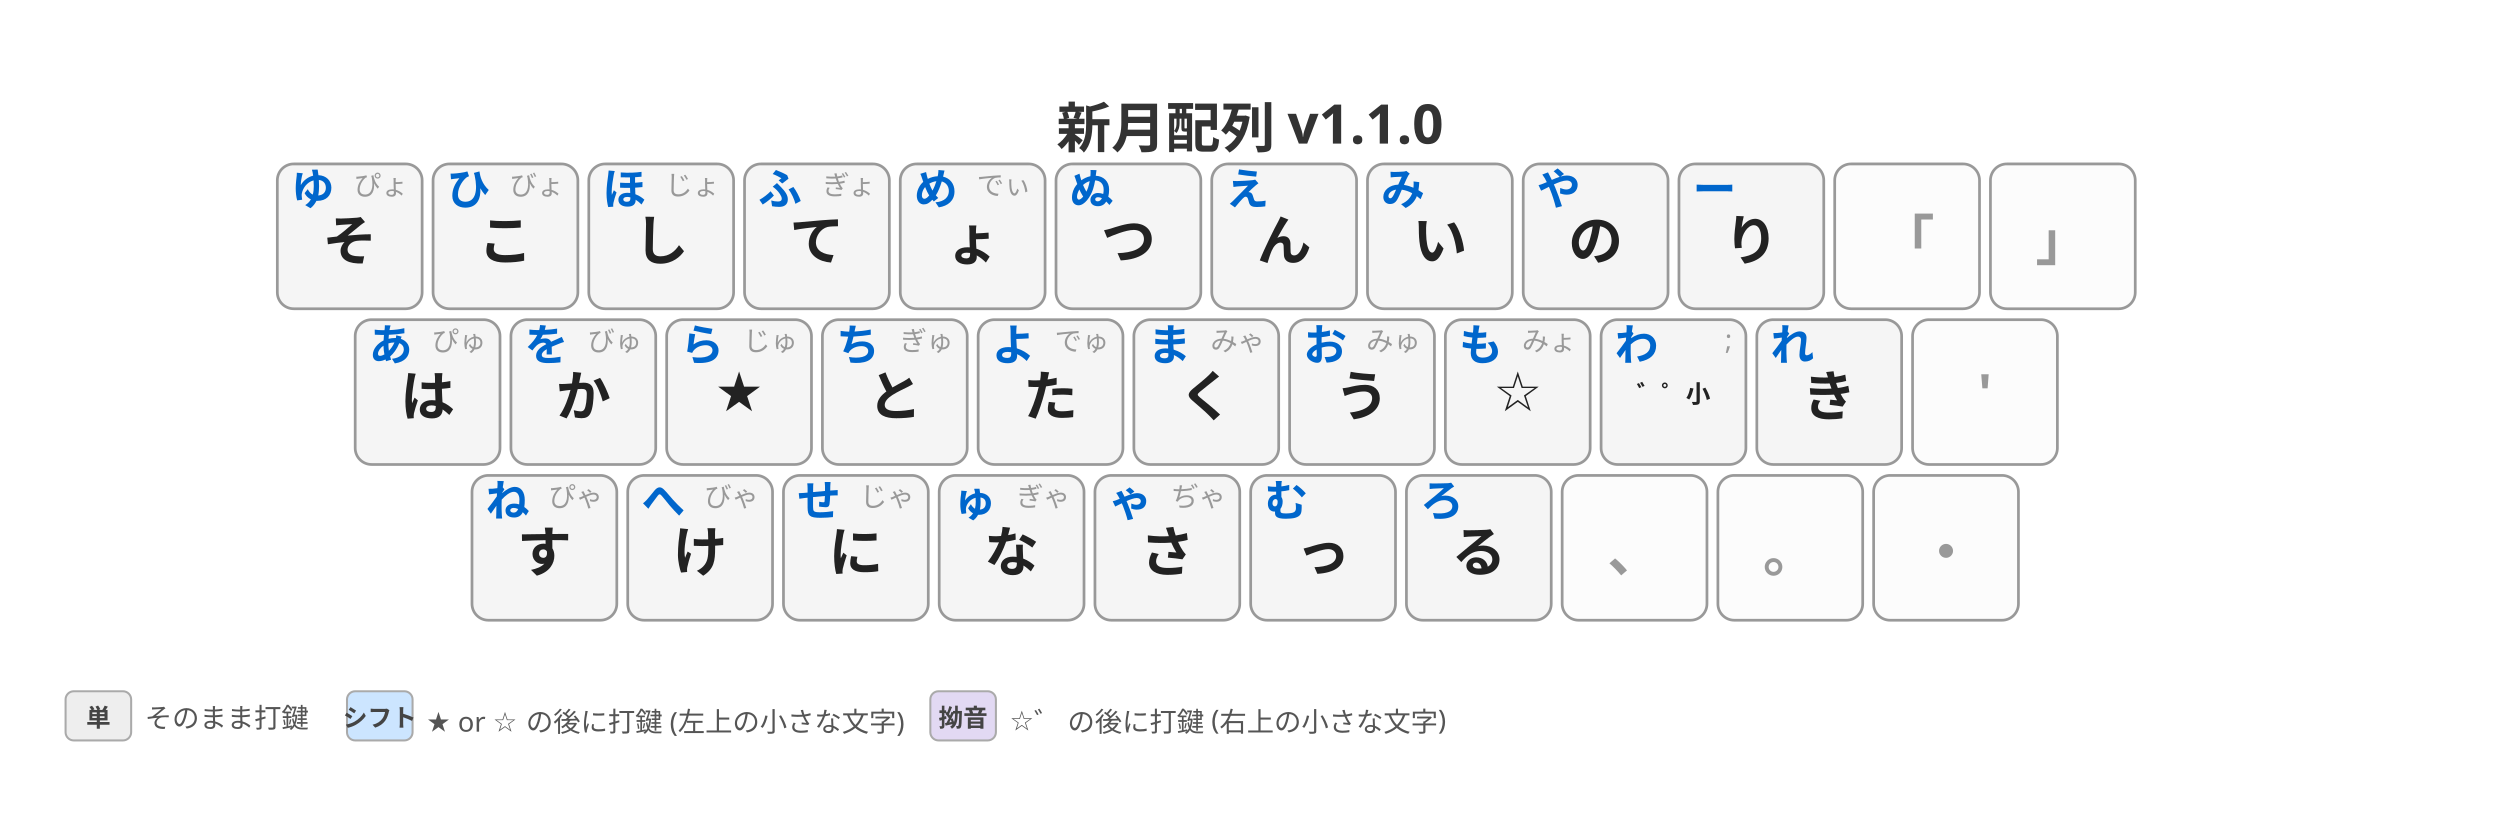
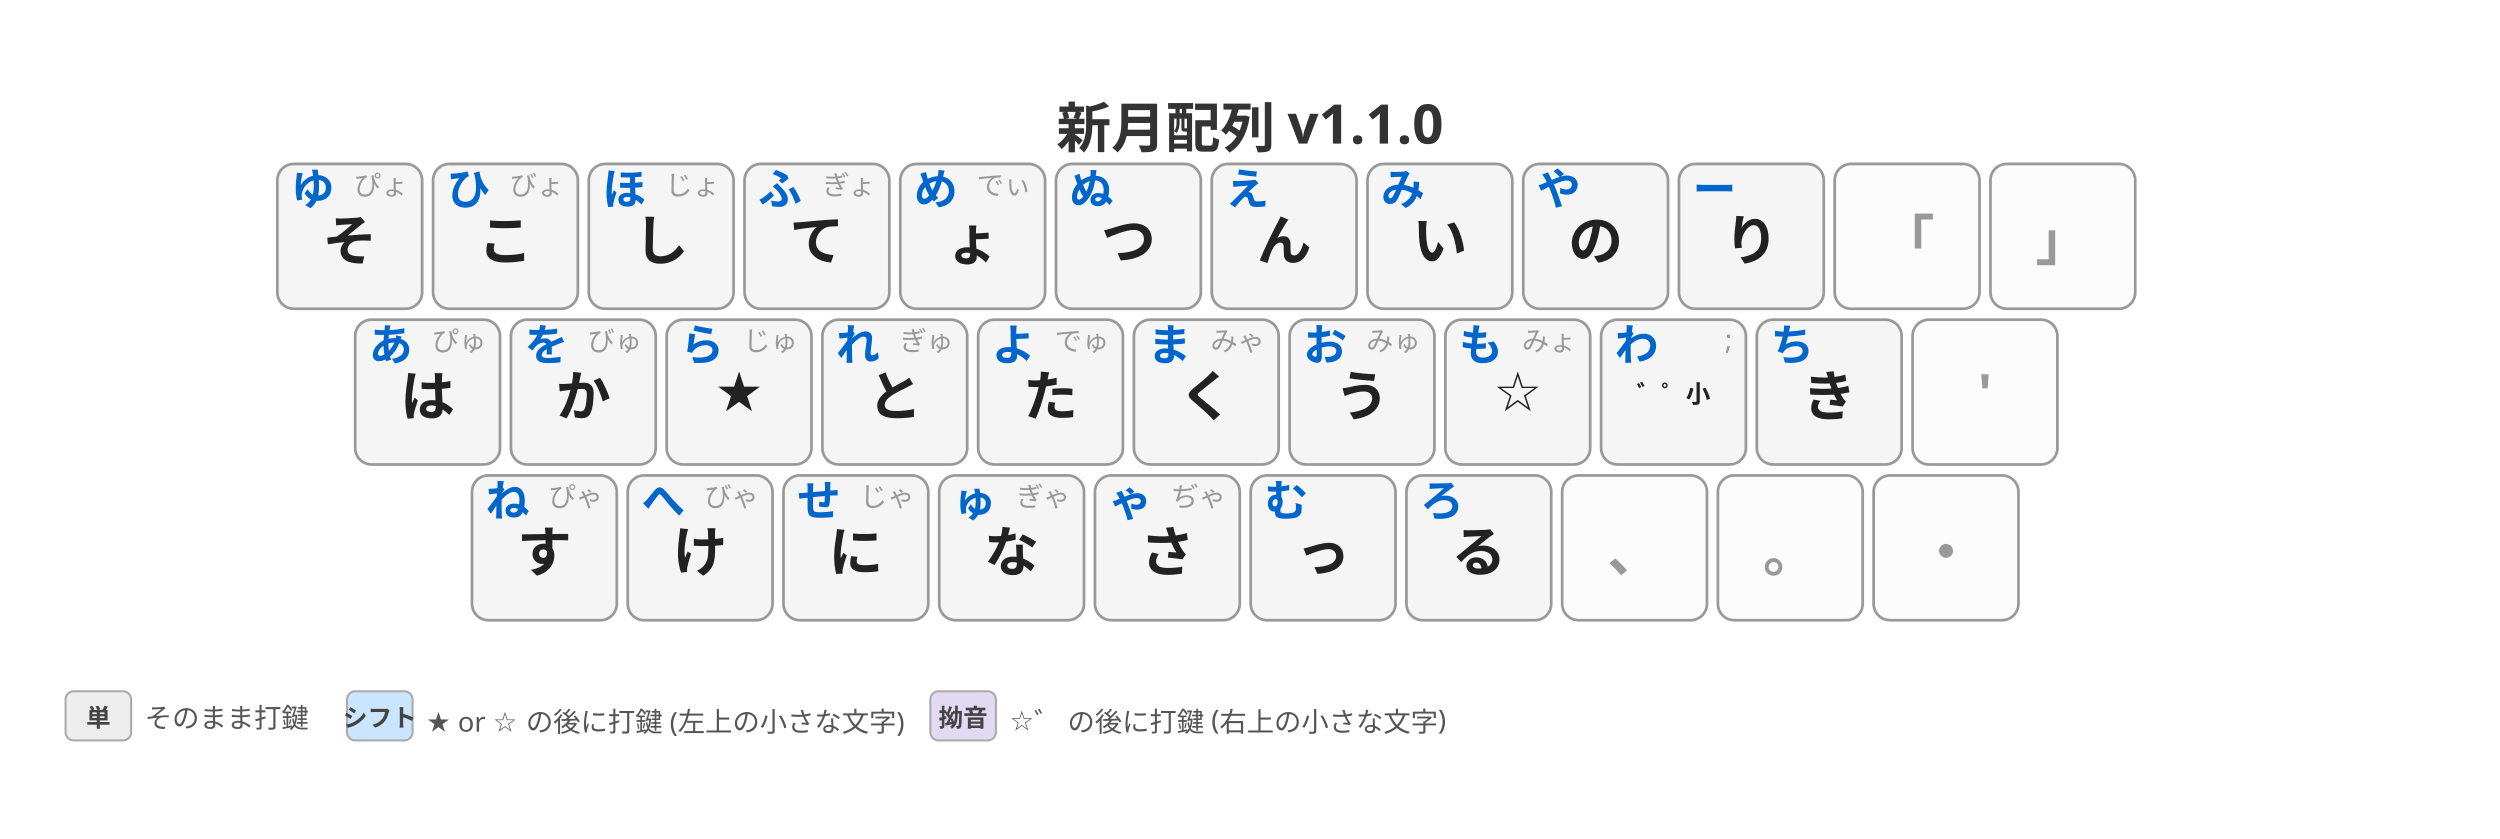
<svg xmlns="http://www.w3.org/2000/svg" width="915" height="307" style="background:#ffffff; font-family:sans-serif;">
  <text x="457.5" y="54" text-anchor="middle" font-family="sans-serif" font-size="20" font-weight="bold" fill="#333333">新月配列 v1.1.0</text>
  <rect x="101.5" y="60" width="53" height="53" rx="6" ry="6" fill="#f5f5f5" stroke="#999999" stroke-width="1" />
  <text x="128.0" y="86.5" text-anchor="middle" dominant-baseline="central" font-family="sans-serif" font-size="20" font-weight="bold" fill="#222222">そ</text>
  <text x="106.5" y="68" text-anchor="start" dominant-baseline="central" font-family="sans-serif" font-size="16" font-weight="bold" fill="#0066cc">ゆ</text>
  <text x="149.5" y="67" text-anchor="end" dominant-baseline="central" font-family="sans-serif" font-size="10" fill="#999999">ぴょ</text>
  <rect x="158.5" y="60" width="53" height="53" rx="6" ry="6" fill="#f5f5f5" stroke="#999999" stroke-width="1" />
  <text x="185.0" y="86.5" text-anchor="middle" dominant-baseline="central" font-family="sans-serif" font-size="20" font-weight="bold" fill="#222222">こ</text>
  <text x="163.5" y="68" text-anchor="start" dominant-baseline="central" font-family="sans-serif" font-size="16" font-weight="bold" fill="#0066cc">ひ</text>
  <text x="206.5" y="67" text-anchor="end" dominant-baseline="central" font-family="sans-serif" font-size="10" fill="#999999">びょ</text>
  <rect x="215.5" y="60" width="53" height="53" rx="6" ry="6" fill="#f5f5f5" stroke="#999999" stroke-width="1" />
  <text x="242.0" y="86.5" text-anchor="middle" dominant-baseline="central" font-family="sans-serif" font-size="20" font-weight="bold" fill="#222222">し</text>
  <text x="220.5" y="68" text-anchor="start" dominant-baseline="central" font-family="sans-serif" font-size="16" font-weight="bold" fill="#0066cc">ほ</text>
  <text x="263.5" y="67" text-anchor="end" dominant-baseline="central" font-family="sans-serif" font-size="10" fill="#999999">じょ</text>
  <rect x="272.5" y="60" width="53" height="53" rx="6" ry="6" fill="#f5f5f5" stroke="#999999" stroke-width="1" />
  <text x="299.0" y="86.5" text-anchor="middle" dominant-baseline="central" font-family="sans-serif" font-size="20" font-weight="bold" fill="#222222">て</text>
  <text x="277.5" y="68" text-anchor="start" dominant-baseline="central" font-family="sans-serif" font-size="16" font-weight="bold" fill="#0066cc">ふ</text>
  <text x="320.5" y="67" text-anchor="end" dominant-baseline="central" font-family="sans-serif" font-size="10" fill="#999999">ぎょ</text>
  <rect x="329.5" y="60" width="53" height="53" rx="6" ry="6" fill="#f5f5f5" stroke="#999999" stroke-width="1" />
  <text x="356.0" y="86.5" text-anchor="middle" dominant-baseline="central" font-family="sans-serif" font-size="20" font-weight="bold" fill="#222222">ょ</text>
  <text x="334.5" y="68" text-anchor="start" dominant-baseline="central" font-family="sans-serif" font-size="16" font-weight="bold" fill="#0066cc">め</text>
  <text x="377.5" y="67" text-anchor="end" dominant-baseline="central" font-family="sans-serif" font-size="10" fill="#999999">でぃ</text>
  <rect x="386.5" y="60" width="53" height="53" rx="6" ry="6" fill="#f5f5f5" stroke="#999999" stroke-width="1" />
  <text x="413.0" y="86.5" text-anchor="middle" dominant-baseline="central" font-family="sans-serif" font-size="20" font-weight="bold" fill="#222222">つ</text>
  <text x="391.5" y="68" text-anchor="start" dominant-baseline="central" font-family="sans-serif" font-size="16" font-weight="bold" fill="#0066cc">ぬ</text>
  <rect x="443.5" y="60" width="53" height="53" rx="6" ry="6" fill="#f5f5f5" stroke="#999999" stroke-width="1" />
  <text x="470.0" y="86.5" text-anchor="middle" dominant-baseline="central" font-family="sans-serif" font-size="20" font-weight="bold" fill="#222222">ん</text>
  <text x="448.5" y="68" text-anchor="start" dominant-baseline="central" font-family="sans-serif" font-size="16" font-weight="bold" fill="#0066cc">え</text>
  <rect x="500.5" y="60" width="53" height="53" rx="6" ry="6" fill="#f5f5f5" stroke="#999999" stroke-width="1" />
  <text x="527.0" y="86.5" text-anchor="middle" dominant-baseline="central" font-family="sans-serif" font-size="20" font-weight="bold" fill="#222222">い</text>
  <text x="505.5" y="68" text-anchor="start" dominant-baseline="central" font-family="sans-serif" font-size="16" font-weight="bold" fill="#0066cc">み</text>
  <rect x="557.5" y="60" width="53" height="53" rx="6" ry="6" fill="#f5f5f5" stroke="#999999" stroke-width="1" />
  <text x="584.0" y="86.5" text-anchor="middle" dominant-baseline="central" font-family="sans-serif" font-size="20" font-weight="bold" fill="#222222">の</text>
  <text x="562.5" y="68" text-anchor="start" dominant-baseline="central" font-family="sans-serif" font-size="16" font-weight="bold" fill="#0066cc">や</text>
  <rect x="614.5" y="60" width="53" height="53" rx="6" ry="6" fill="#f5f5f5" stroke="#999999" stroke-width="1" />
  <text x="641.0" y="86.5" text-anchor="middle" dominant-baseline="central" font-family="sans-serif" font-size="20" font-weight="bold" fill="#222222">り</text>
  <text x="619.5" y="68" text-anchor="start" dominant-baseline="central" font-family="sans-serif" font-size="16" font-weight="bold" fill="#0066cc">ー</text>
  <rect x="671.5" y="60" width="53" height="53" rx="6" ry="6" fill="#f5f5f5" fill-opacity="0.35" stroke="#999999" stroke-width="1" />
  <text x="698.0" y="86.5" text-anchor="middle" dominant-baseline="central" font-family="sans-serif" font-size="20" font-weight="bold" fill="#999999">「</text>
  <rect x="728.5" y="60" width="53" height="53" rx="6" ry="6" fill="#f5f5f5" fill-opacity="0.35" stroke="#999999" stroke-width="1" />
  <text x="755.0" y="86.5" text-anchor="middle" dominant-baseline="central" font-family="sans-serif" font-size="20" font-weight="bold" fill="#999999">」</text>
  <rect x="130.0" y="117" width="53" height="53" rx="6" ry="6" fill="#f5f5f5" stroke="#999999" stroke-width="1" />
  <text x="156.5" y="143.5" text-anchor="middle" dominant-baseline="central" font-family="sans-serif" font-size="20" font-weight="bold" fill="#222222">は</text>
  <text x="135.0" y="125" text-anchor="start" dominant-baseline="central" font-family="sans-serif" font-size="16" font-weight="bold" fill="#0066cc">あ</text>
  <text x="178.0" y="124" text-anchor="end" dominant-baseline="central" font-family="sans-serif" font-size="10" fill="#999999">ぴゅ</text>
  <rect x="187.0" y="117" width="53" height="53" rx="6" ry="6" fill="#f5f5f5" stroke="#999999" stroke-width="1" />
  <text x="213.5" y="143.5" text-anchor="middle" dominant-baseline="central" font-family="sans-serif" font-size="20" font-weight="bold" fill="#222222">か</text>
  <text x="192.0" y="125" text-anchor="start" dominant-baseline="central" font-family="sans-serif" font-size="16" font-weight="bold" fill="#0066cc">を</text>
  <text x="235.0" y="124" text-anchor="end" dominant-baseline="central" font-family="sans-serif" font-size="10" fill="#999999">びゅ</text>
  <rect x="244.0" y="117" width="53" height="53" rx="6" ry="6" fill="#f5f5f5" stroke="#999999" stroke-width="1" />
  <text x="270.5" y="143.5" text-anchor="middle" dominant-baseline="central" font-family="sans-serif" font-size="20" font-weight="bold" fill="#222222">★</text>
  <text x="249.0" y="125" text-anchor="start" dominant-baseline="central" font-family="sans-serif" font-size="16" font-weight="bold" fill="#0066cc">ら</text>
  <text x="292.0" y="124" text-anchor="end" dominant-baseline="central" font-family="sans-serif" font-size="10" fill="#999999">じゅ</text>
  <rect x="301.0" y="117" width="53" height="53" rx="6" ry="6" fill="#f5f5f5" stroke="#999999" stroke-width="1" />
  <text x="327.5" y="143.5" text-anchor="middle" dominant-baseline="central" font-family="sans-serif" font-size="20" font-weight="bold" fill="#222222">と</text>
-   <text x="306.0" y="125" text-anchor="start" dominant-baseline="central" font-family="sans-serif" font-size="16" font-weight="bold" fill="#0066cc">ち</text>
+   <text x="306.0" y="125" text-anchor="start" dominant-baseline="central" font-family="sans-serif" font-size="16" font-weight="bold" fill="#0066cc">れ</text>
  <text x="349.0" y="124" text-anchor="end" dominant-baseline="central" font-family="sans-serif" font-size="10" fill="#999999">ぎゅ</text>
  <rect x="358.0" y="117" width="53" height="53" rx="6" ry="6" fill="#f5f5f5" stroke="#999999" stroke-width="1" />
  <text x="384.5" y="143.5" text-anchor="middle" dominant-baseline="central" font-family="sans-serif" font-size="20" font-weight="bold" fill="#222222">た</text>
  <text x="363.0" y="125" text-anchor="start" dominant-baseline="central" font-family="sans-serif" font-size="16" font-weight="bold" fill="#0066cc">よ</text>
  <text x="406.0" y="124" text-anchor="end" dominant-baseline="central" font-family="sans-serif" font-size="10" fill="#999999">でゅ</text>
  <rect x="415.0" y="117" width="53" height="53" rx="6" ry="6" fill="#f5f5f5" stroke="#999999" stroke-width="1" />
  <text x="441.5" y="143.5" text-anchor="middle" dominant-baseline="central" font-family="sans-serif" font-size="20" font-weight="bold" fill="#222222">く</text>
  <text x="420.0" y="125" text-anchor="start" dominant-baseline="central" font-family="sans-serif" font-size="16" font-weight="bold" fill="#0066cc">ま</text>
  <text x="463.0" y="124" text-anchor="end" dominant-baseline="central" font-family="sans-serif" font-size="10" fill="#999999">みゃ</text>
  <rect x="472.0" y="117" width="53" height="53" rx="6" ry="6" fill="#f5f5f5" stroke="#999999" stroke-width="1" />
  <text x="498.5" y="143.5" text-anchor="middle" dominant-baseline="central" font-family="sans-serif" font-size="20" font-weight="bold" fill="#222222">う</text>
  <text x="477.0" y="125" text-anchor="start" dominant-baseline="central" font-family="sans-serif" font-size="16" font-weight="bold" fill="#0066cc">お</text>
  <text x="520.0" y="124" text-anchor="end" dominant-baseline="central" font-family="sans-serif" font-size="10" fill="#999999">みゅ</text>
  <rect x="529.0" y="117" width="53" height="53" rx="6" ry="6" fill="#f5f5f5" stroke="#999999" stroke-width="1" />
  <text x="555.5" y="143.5" text-anchor="middle" dominant-baseline="central" font-family="sans-serif" font-size="20" font-weight="bold" fill="#222222">☆</text>
  <text x="534.0" y="125" text-anchor="start" dominant-baseline="central" font-family="sans-serif" font-size="16" font-weight="bold" fill="#0066cc">も</text>
  <text x="577.0" y="124" text-anchor="end" dominant-baseline="central" font-family="sans-serif" font-size="10" fill="#999999">みょ</text>
  <rect x="586.0" y="117" width="53" height="53" rx="6" ry="6" fill="#f5f5f5" stroke="#999999" stroke-width="1" />
  <text x="612.5" y="143.5" text-anchor="middle" dominant-baseline="central" font-family="sans-serif" font-size="9" font-weight="bold" fill="#222222">゛゜小</text>
  <text x="591.0" y="125" text-anchor="start" dominant-baseline="central" font-family="sans-serif" font-size="16" font-weight="bold" fill="#0066cc">わ</text>
  <text x="634.0" y="124" text-anchor="end" dominant-baseline="central" font-family="sans-serif" font-size="10" fill="#999999">;</text>
  <rect x="643.0" y="117" width="53" height="53" rx="6" ry="6" fill="#f5f5f5" stroke="#999999" stroke-width="1" />
  <text x="669.5" y="143.5" text-anchor="middle" dominant-baseline="central" font-family="sans-serif" font-size="20" font-weight="bold" fill="#222222">き</text>
-   <text x="648.0" y="125" text-anchor="start" dominant-baseline="central" font-family="sans-serif" font-size="16" font-weight="bold" fill="#0066cc">れ</text>
+   <text x="648.0" y="125" text-anchor="start" dominant-baseline="central" font-family="sans-serif" font-size="16" font-weight="bold" fill="#0066cc">ち</text>
  <rect x="700.0" y="117" width="53" height="53" rx="6" ry="6" fill="#f5f5f5" fill-opacity="0.35" stroke="#999999" stroke-width="1" />
  <text x="726.5" y="143.5" text-anchor="middle" dominant-baseline="central" font-family="sans-serif" font-size="20" font-weight="bold" fill="#999999">'</text>
  <rect x="172.75" y="174" width="53" height="53" rx="6" ry="6" fill="#f5f5f5" stroke="#999999" stroke-width="1" />
  <text x="199.25" y="200.5" text-anchor="middle" dominant-baseline="central" font-family="sans-serif" font-size="20" font-weight="bold" fill="#222222">す</text>
  <text x="177.75" y="182" text-anchor="start" dominant-baseline="central" font-family="sans-serif" font-size="16" font-weight="bold" fill="#0066cc">ね</text>
  <text x="220.75" y="181" text-anchor="end" dominant-baseline="central" font-family="sans-serif" font-size="10" fill="#999999">ぴゃ</text>
  <rect x="229.75" y="174" width="53" height="53" rx="6" ry="6" fill="#f5f5f5" stroke="#999999" stroke-width="1" />
  <text x="256.25" y="200.5" text-anchor="middle" dominant-baseline="central" font-family="sans-serif" font-size="20" font-weight="bold" fill="#222222">け</text>
  <text x="234.75" y="182" text-anchor="start" dominant-baseline="central" font-family="sans-serif" font-size="16" font-weight="bold" fill="#0066cc">へ</text>
  <text x="277.75" y="181" text-anchor="end" dominant-baseline="central" font-family="sans-serif" font-size="10" fill="#999999">びゃ</text>
  <rect x="286.75" y="174" width="53" height="53" rx="6" ry="6" fill="#f5f5f5" stroke="#999999" stroke-width="1" />
  <text x="313.25" y="200.5" text-anchor="middle" dominant-baseline="central" font-family="sans-serif" font-size="20" font-weight="bold" fill="#222222">に</text>
  <text x="291.75" y="182" text-anchor="start" dominant-baseline="central" font-family="sans-serif" font-size="16" font-weight="bold" fill="#0066cc">せ</text>
  <text x="334.75" y="181" text-anchor="end" dominant-baseline="central" font-family="sans-serif" font-size="10" fill="#999999">じゃ</text>
  <rect x="343.75" y="174" width="53" height="53" rx="6" ry="6" fill="#f5f5f5" stroke="#999999" stroke-width="1" />
  <text x="370.25" y="200.5" text-anchor="middle" dominant-baseline="central" font-family="sans-serif" font-size="20" font-weight="bold" fill="#222222">な</text>
  <text x="348.75" y="182" text-anchor="start" dominant-baseline="central" font-family="sans-serif" font-size="16" font-weight="bold" fill="#0066cc">ゅ</text>
  <text x="391.75" y="181" text-anchor="end" dominant-baseline="central" font-family="sans-serif" font-size="10" fill="#999999">ぎゃ</text>
  <rect x="400.75" y="174" width="53" height="53" rx="6" ry="6" fill="#f5f5f5" stroke="#999999" stroke-width="1" />
  <text x="427.25" y="200.5" text-anchor="middle" dominant-baseline="central" font-family="sans-serif" font-size="20" font-weight="bold" fill="#222222">さ</text>
  <text x="405.75" y="182" text-anchor="start" dominant-baseline="central" font-family="sans-serif" font-size="16" font-weight="bold" fill="#0066cc">ゃ</text>
  <text x="448.75" y="181" text-anchor="end" dominant-baseline="central" font-family="sans-serif" font-size="10" fill="#999999">ぢゃ</text>
  <rect x="457.75" y="174" width="53" height="53" rx="6" ry="6" fill="#f5f5f5" stroke="#999999" stroke-width="1" />
  <text x="484.25" y="200.5" text-anchor="middle" dominant-baseline="central" font-family="sans-serif" font-size="20" font-weight="bold" fill="#222222">っ</text>
  <text x="462.75" y="182" text-anchor="start" dominant-baseline="central" font-family="sans-serif" font-size="16" font-weight="bold" fill="#0066cc">む</text>
  <rect x="514.75" y="174" width="53" height="53" rx="6" ry="6" fill="#f5f5f5" stroke="#999999" stroke-width="1" />
  <text x="541.25" y="200.5" text-anchor="middle" dominant-baseline="central" font-family="sans-serif" font-size="20" font-weight="bold" fill="#222222">る</text>
  <text x="519.75" y="182" text-anchor="start" dominant-baseline="central" font-family="sans-serif" font-size="16" font-weight="bold" fill="#0066cc">ろ</text>
  <rect x="571.75" y="174" width="53" height="53" rx="6" ry="6" fill="#f5f5f5" fill-opacity="0.35" stroke="#999999" stroke-width="1" />
  <text x="598.25" y="200.5" text-anchor="middle" dominant-baseline="central" font-family="sans-serif" font-size="20" font-weight="bold" fill="#999999">、</text>
  <rect x="628.75" y="174" width="53" height="53" rx="6" ry="6" fill="#f5f5f5" fill-opacity="0.35" stroke="#999999" stroke-width="1" />
  <text x="655.25" y="200.5" text-anchor="middle" dominant-baseline="central" font-family="sans-serif" font-size="20" font-weight="bold" fill="#999999">。</text>
  <rect x="685.75" y="174" width="53" height="53" rx="6" ry="6" fill="#f5f5f5" fill-opacity="0.35" stroke="#999999" stroke-width="1" />
  <text x="712.25" y="200.5" text-anchor="middle" dominant-baseline="central" font-family="sans-serif" font-size="20" font-weight="bold" fill="#999999">・</text>
  <rect x="24" y="253" width="24" height="18" rx="3" ry="3" fill="#eeeeee" stroke="#aaaaaa" stroke-width="0.75" />
  <text x="36.0" y="262.0" text-anchor="middle" dominant-baseline="central" font-family="sans-serif" font-size="9" font-weight="bold" fill="#444444">単</text>
  <text x="53" y="262.0" text-anchor="start" dominant-baseline="central" font-family="sans-serif" font-size="10" fill="#555555">そのまま打鍵</text>
  <rect x="127.0" y="253" width="24" height="18" rx="3" ry="3" fill="#cce5ff" stroke="#aaaaaa" stroke-width="0.75" />
  <text x="139.0" y="262.0" text-anchor="middle" dominant-baseline="central" font-family="sans-serif" font-size="9" font-weight="bold" fill="#444444">シフト</text>
  <text x="156.0" y="262.0" text-anchor="start" dominant-baseline="central" font-family="sans-serif" font-size="10" fill="#555555">★ or ☆ の後に打鍵 (左上の小さな文字)</text>
  <rect x="340.5" y="253" width="24" height="18" rx="3" ry="3" fill="#e2d9f3" stroke="#aaaaaa" stroke-width="0.75" />
  <text x="352.5" y="262.0" text-anchor="middle" dominant-baseline="central" font-family="sans-serif" font-size="9" font-weight="bold" fill="#444444">拗音</text>
  <text x="369.5" y="262.0" text-anchor="start" dominant-baseline="central" font-family="sans-serif" font-size="10" fill="#555555">☆゛ の後に打鍵 (右上の小さな文字)</text>
</svg>
